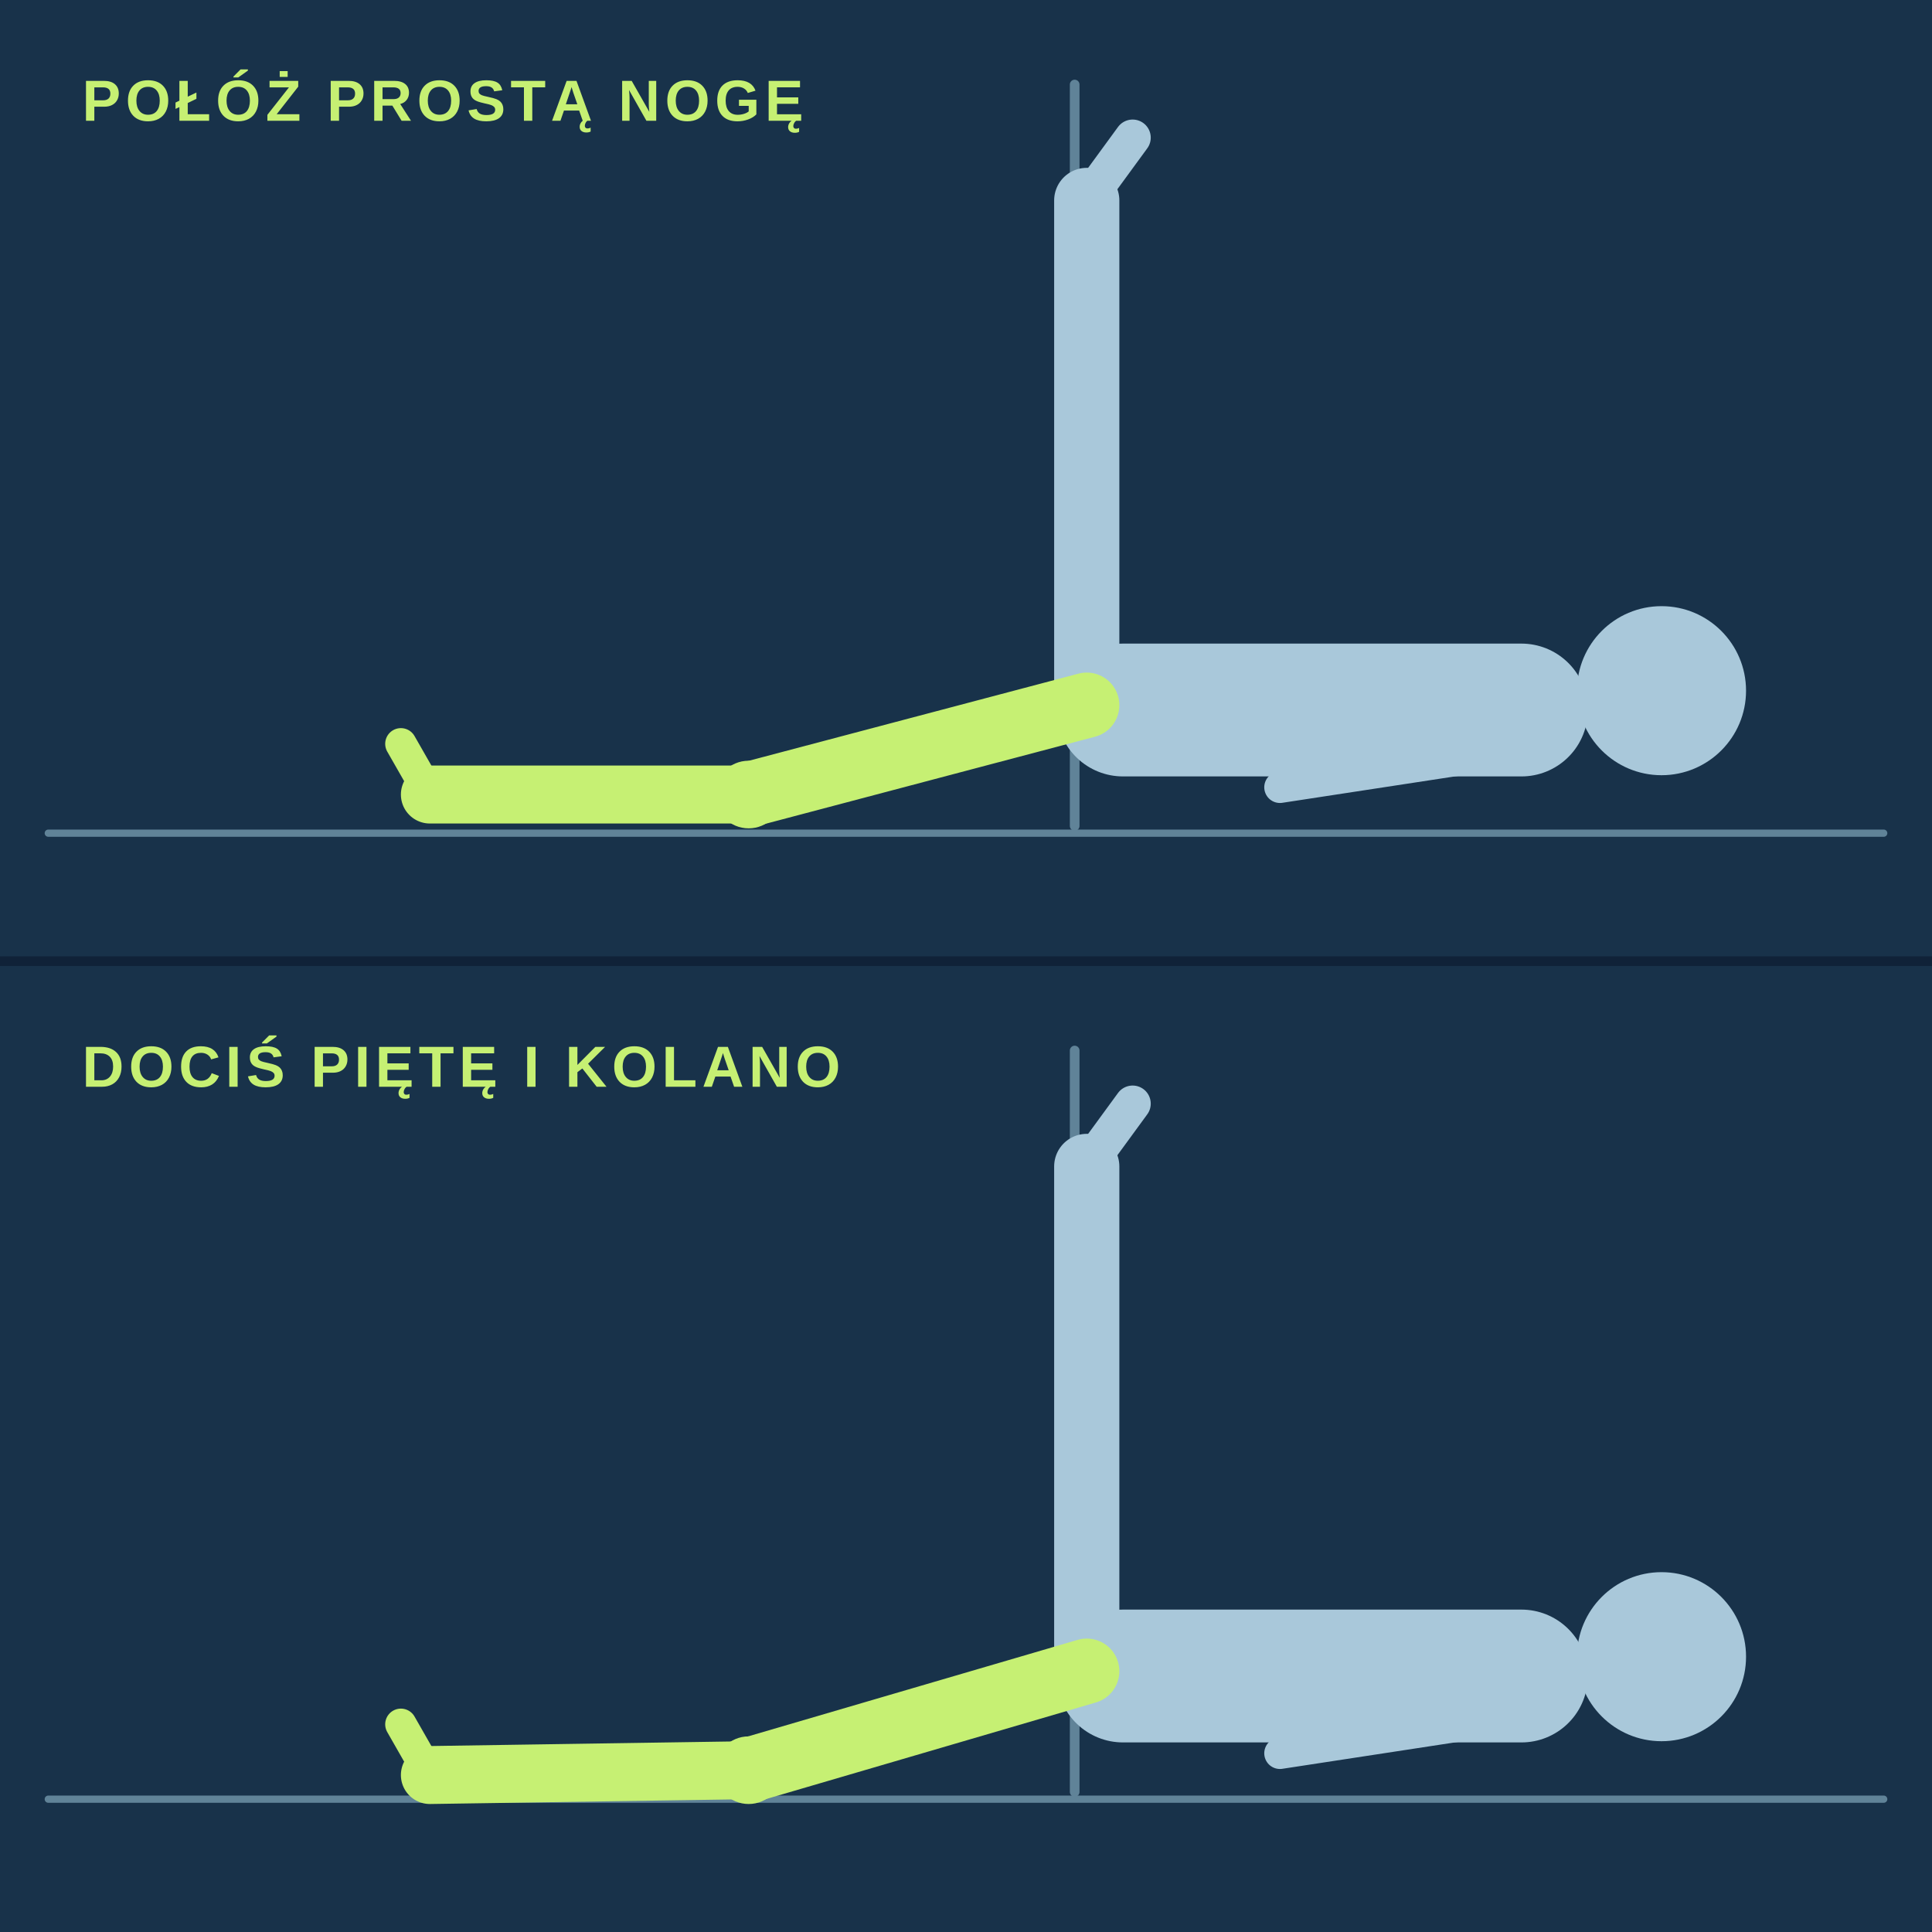
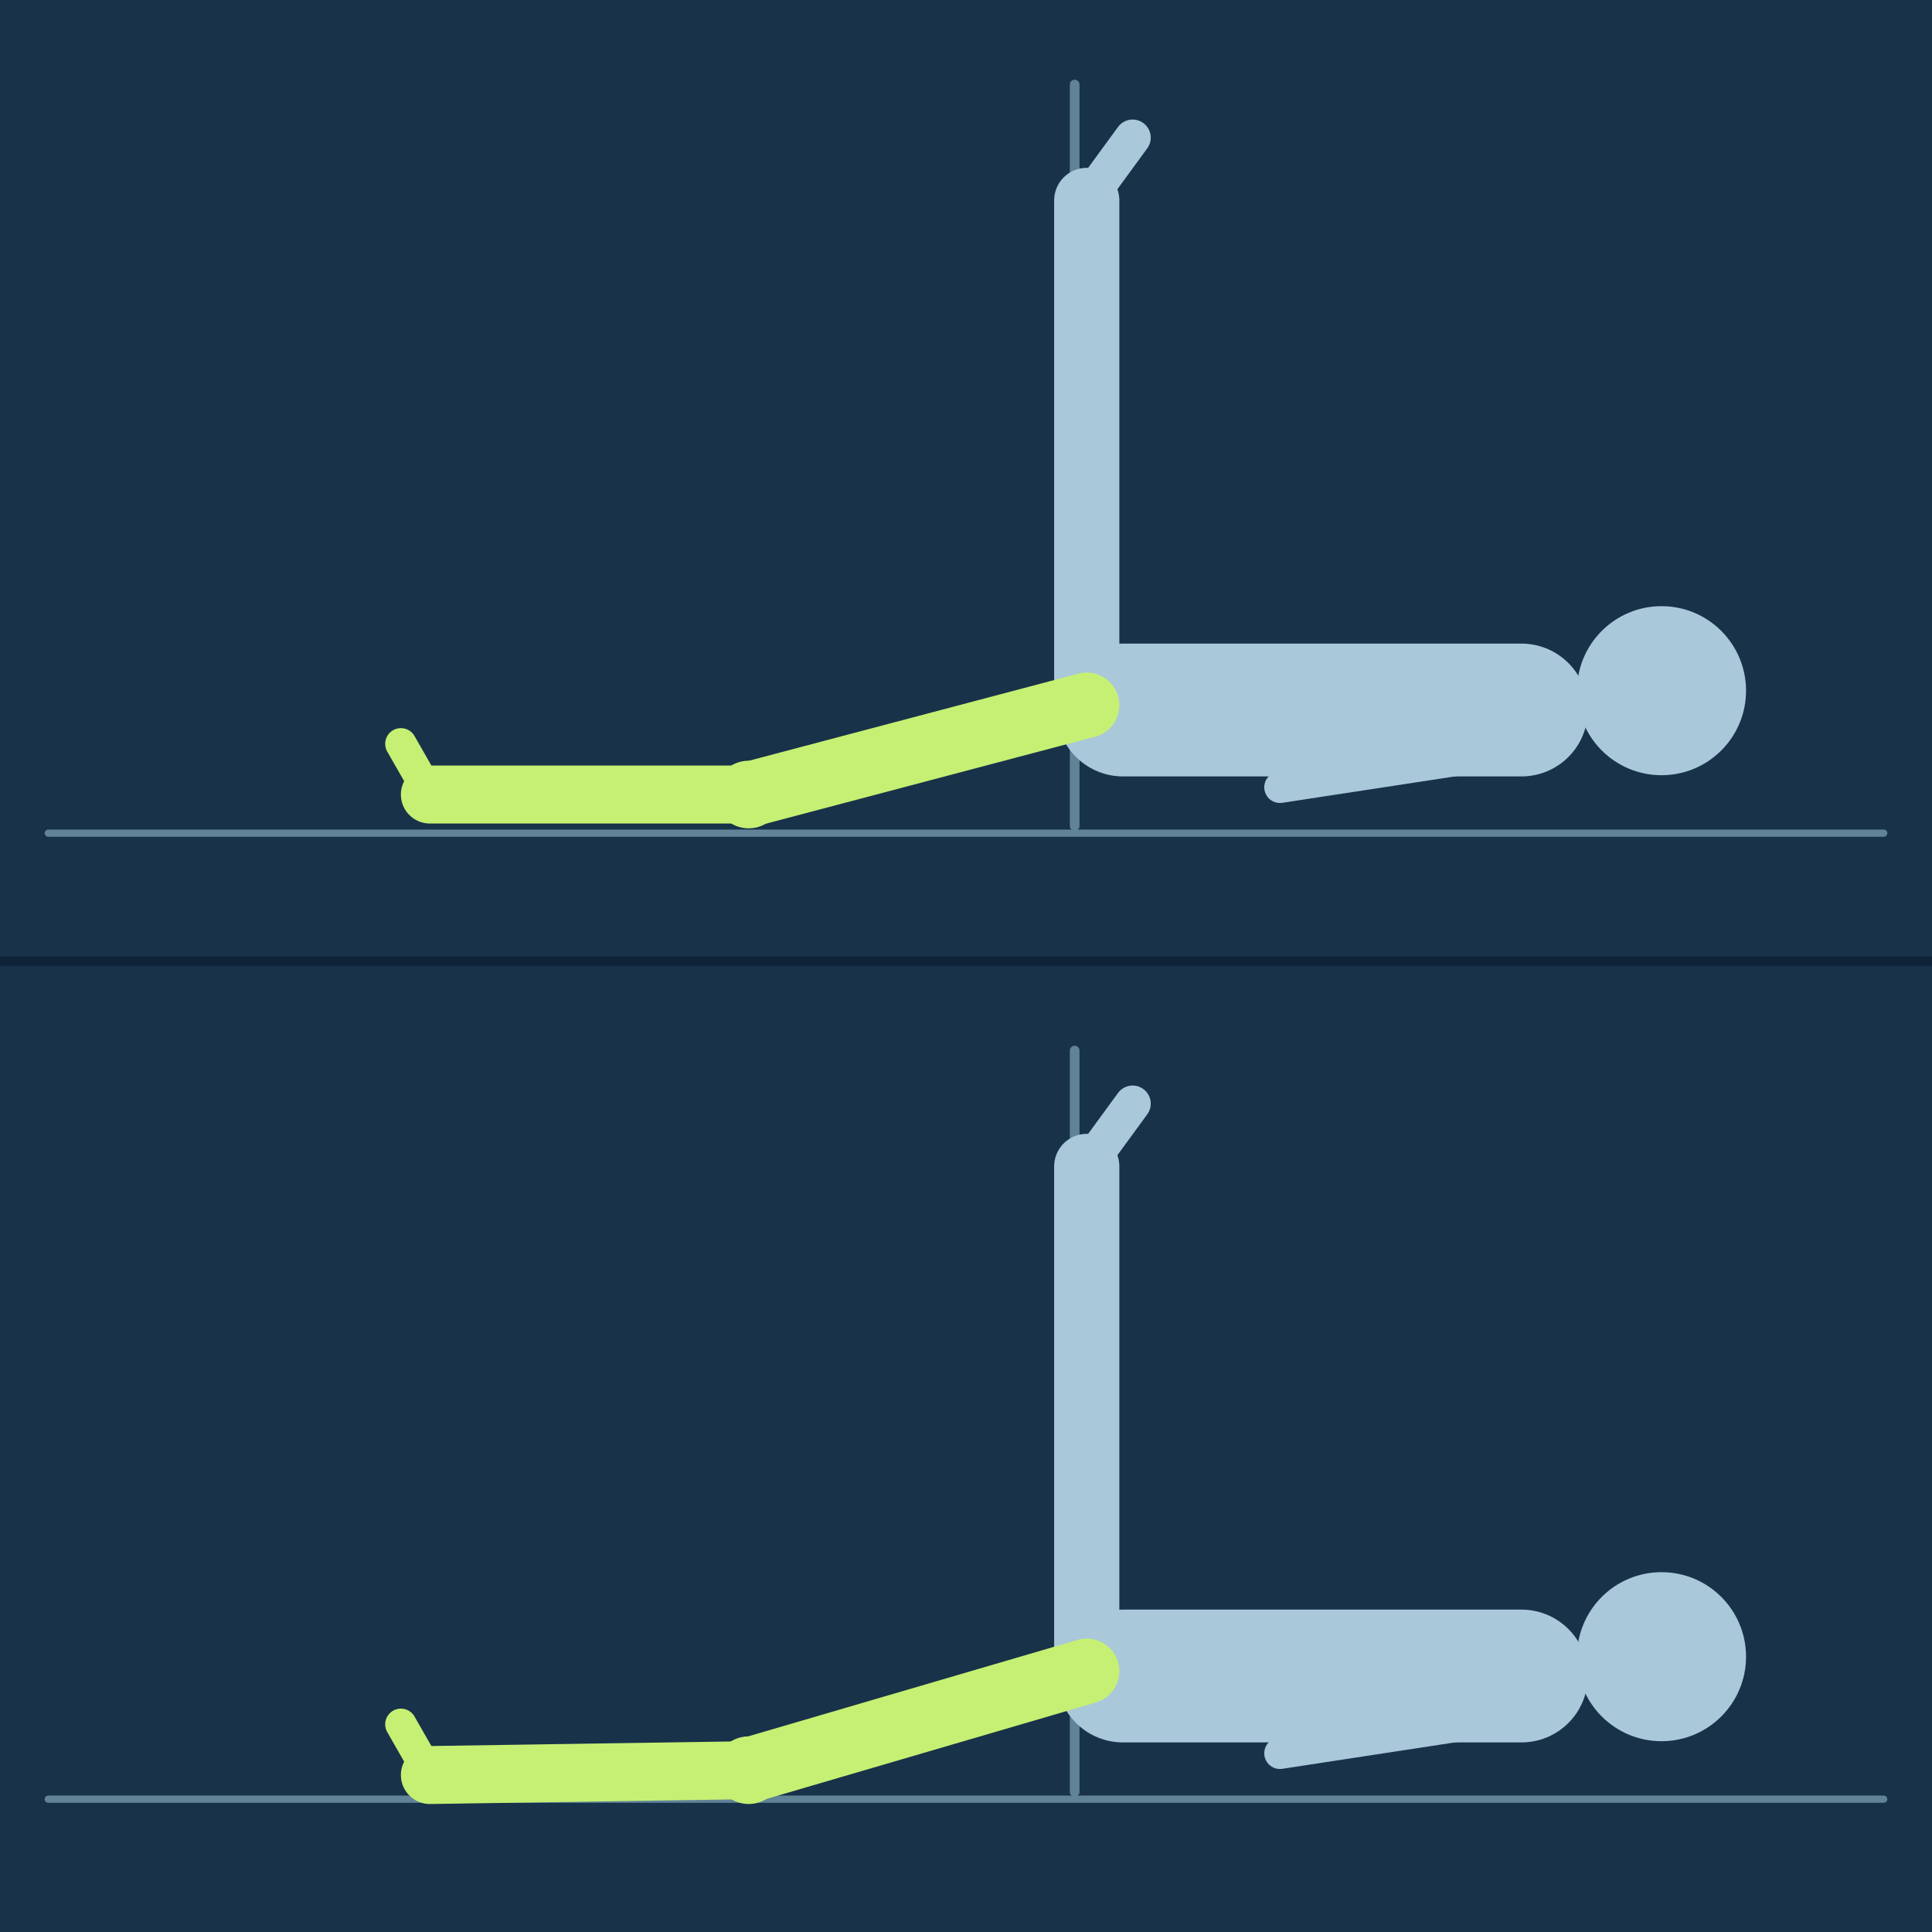
<svg xmlns="http://www.w3.org/2000/svg" viewBox="0 0 800 800" role="img">
  <g transform="translate(0 0)">
    <rect width="800" height="400" fill="#18324a" />
    <line x1="20" y1="345" x2="780" y2="345" stroke="#608398" stroke-width="3" stroke-linecap="round" />
    <line x1="445" y1="35" x2="445" y2="342" stroke="#608398" stroke-width="4" stroke-linecap="round" />
    <line x1="465" y1="294" x2="630" y2="294" stroke="#a9c8da" stroke-width="55" stroke-linecap="round" />
    <circle cx="688" cy="286" r="35" fill="#a9c8da" />
    <line x1="615" y1="313" x2="530" y2="326" stroke="#a9c8da" stroke-width="13" stroke-linecap="round" />
    <line x1="450" y1="292" x2="450" y2="83" stroke="#a9c8da" stroke-width="27" stroke-linecap="round" />
    <line x1="450" y1="83" x2="469" y2="57" stroke="#a9c8da" stroke-width="15" stroke-linecap="round" />
    <circle cx="450" cy="292" r="15" fill="#a9c8da" />
    <line x1="450" y1="292" x2="310" y2="329" stroke="#c6f073" stroke-width="27" stroke-linecap="round" />
    <circle cx="310" cy="329" r="14" fill="#c6f073" />
    <line x1="310" y1="329" x2="178" y2="329" stroke="#c6f073" stroke-width="24" stroke-linecap="round" />
    <line x1="178" y1="329" x2="166" y2="308" stroke="#c6f073" stroke-width="13" stroke-linecap="round" />
-     <text x="34" y="50" fill="#c6f073" font-family="Arial,sans-serif" font-weight="700" font-size="24" letter-spacing="2">POŁÓŻ PROSTĄ NOGĘ</text>
  </g>
  <rect y="396" width="800" height="8" fill="#102238" />
  <g transform="translate(0 400)">
    <rect width="800" height="400" fill="#18324a" />
    <line x1="20" y1="345" x2="780" y2="345" stroke="#608398" stroke-width="3" stroke-linecap="round" />
    <line x1="445" y1="35" x2="445" y2="342" stroke="#608398" stroke-width="4" stroke-linecap="round" />
    <line x1="465" y1="294" x2="630" y2="294" stroke="#a9c8da" stroke-width="55" stroke-linecap="round" />
    <circle cx="688" cy="286" r="35" fill="#a9c8da" />
    <line x1="615" y1="313" x2="530" y2="326" stroke="#a9c8da" stroke-width="13" stroke-linecap="round" />
    <line x1="450" y1="292" x2="450" y2="83" stroke="#a9c8da" stroke-width="27" stroke-linecap="round" />
    <line x1="450" y1="83" x2="469" y2="57" stroke="#a9c8da" stroke-width="15" stroke-linecap="round" />
    <circle cx="450" cy="292" r="15" fill="#a9c8da" />
    <line x1="450" y1="292" x2="310" y2="333" stroke="#c6f073" stroke-width="27" stroke-linecap="round" />
    <circle cx="310" cy="333" r="14" fill="#c6f073" />
    <line x1="310" y1="333" x2="178" y2="335" stroke="#c6f073" stroke-width="24" stroke-linecap="round" />
    <line x1="178" y1="335" x2="166" y2="314" stroke="#c6f073" stroke-width="13" stroke-linecap="round" />
-     <text x="34" y="50" fill="#c6f073" font-family="Arial,sans-serif" font-weight="700" font-size="24" letter-spacing="2">DOCIŚ PIĘTĘ I KOLANO</text>
  </g>
</svg>
